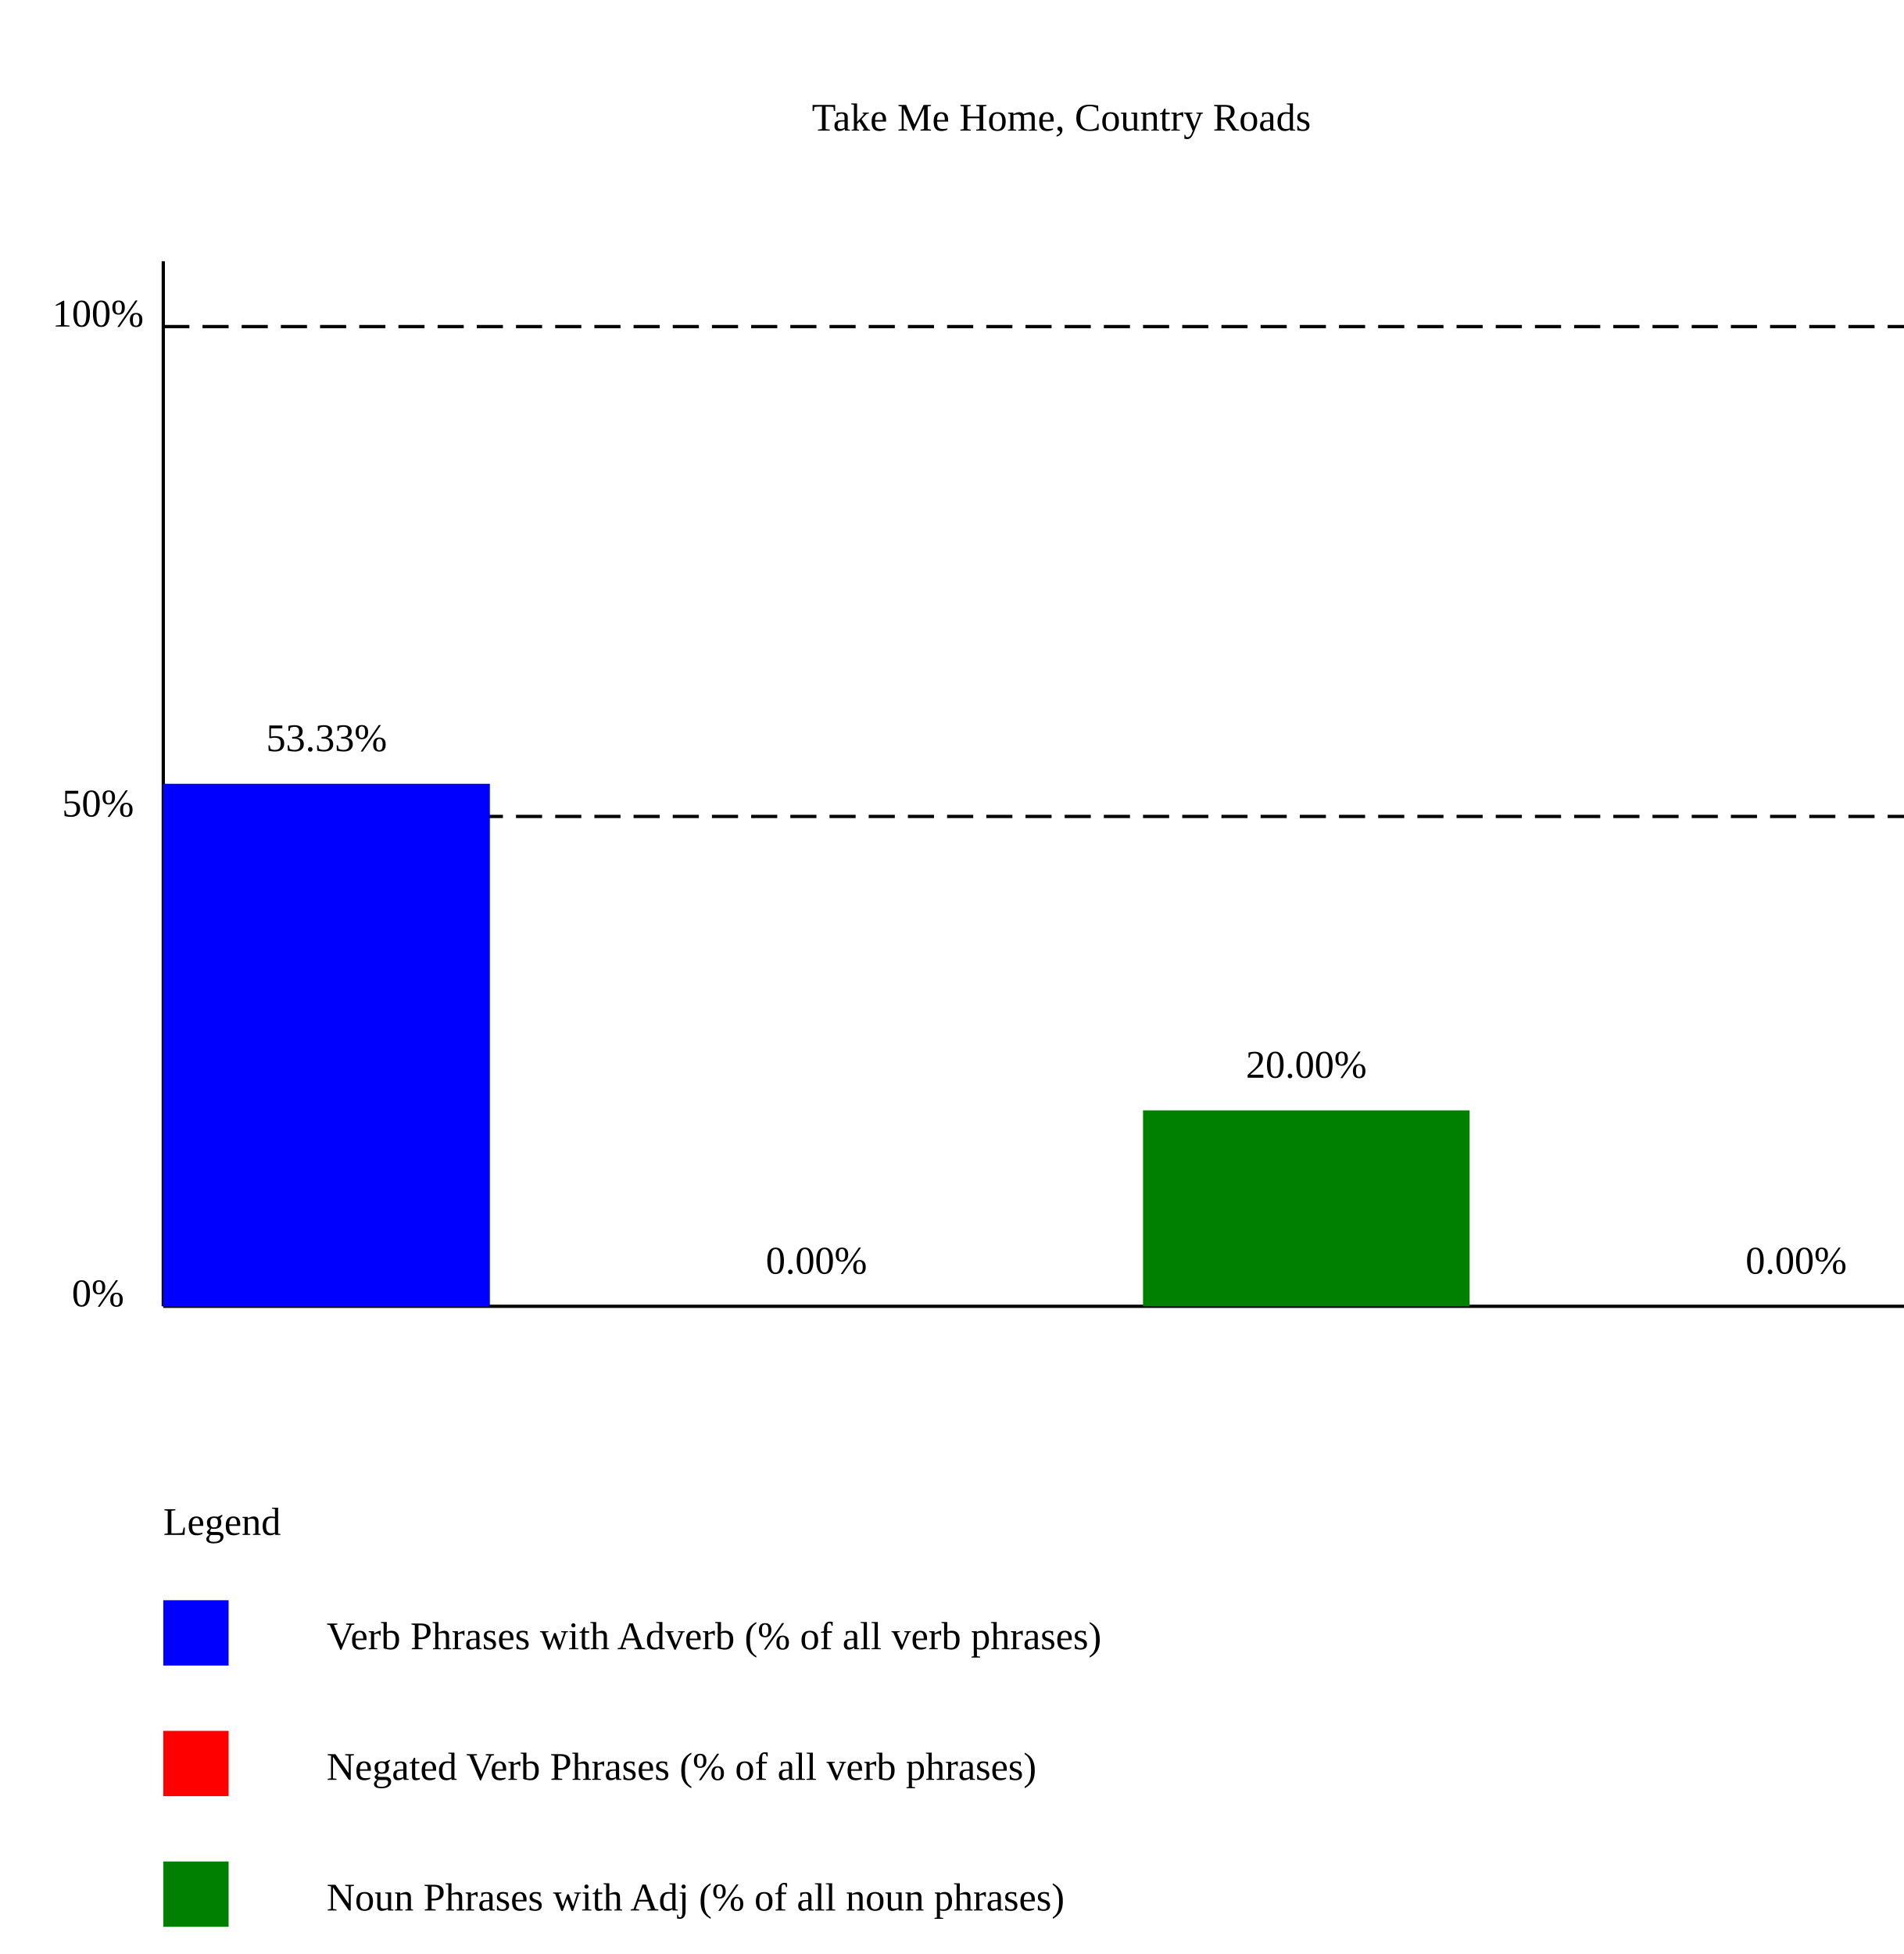
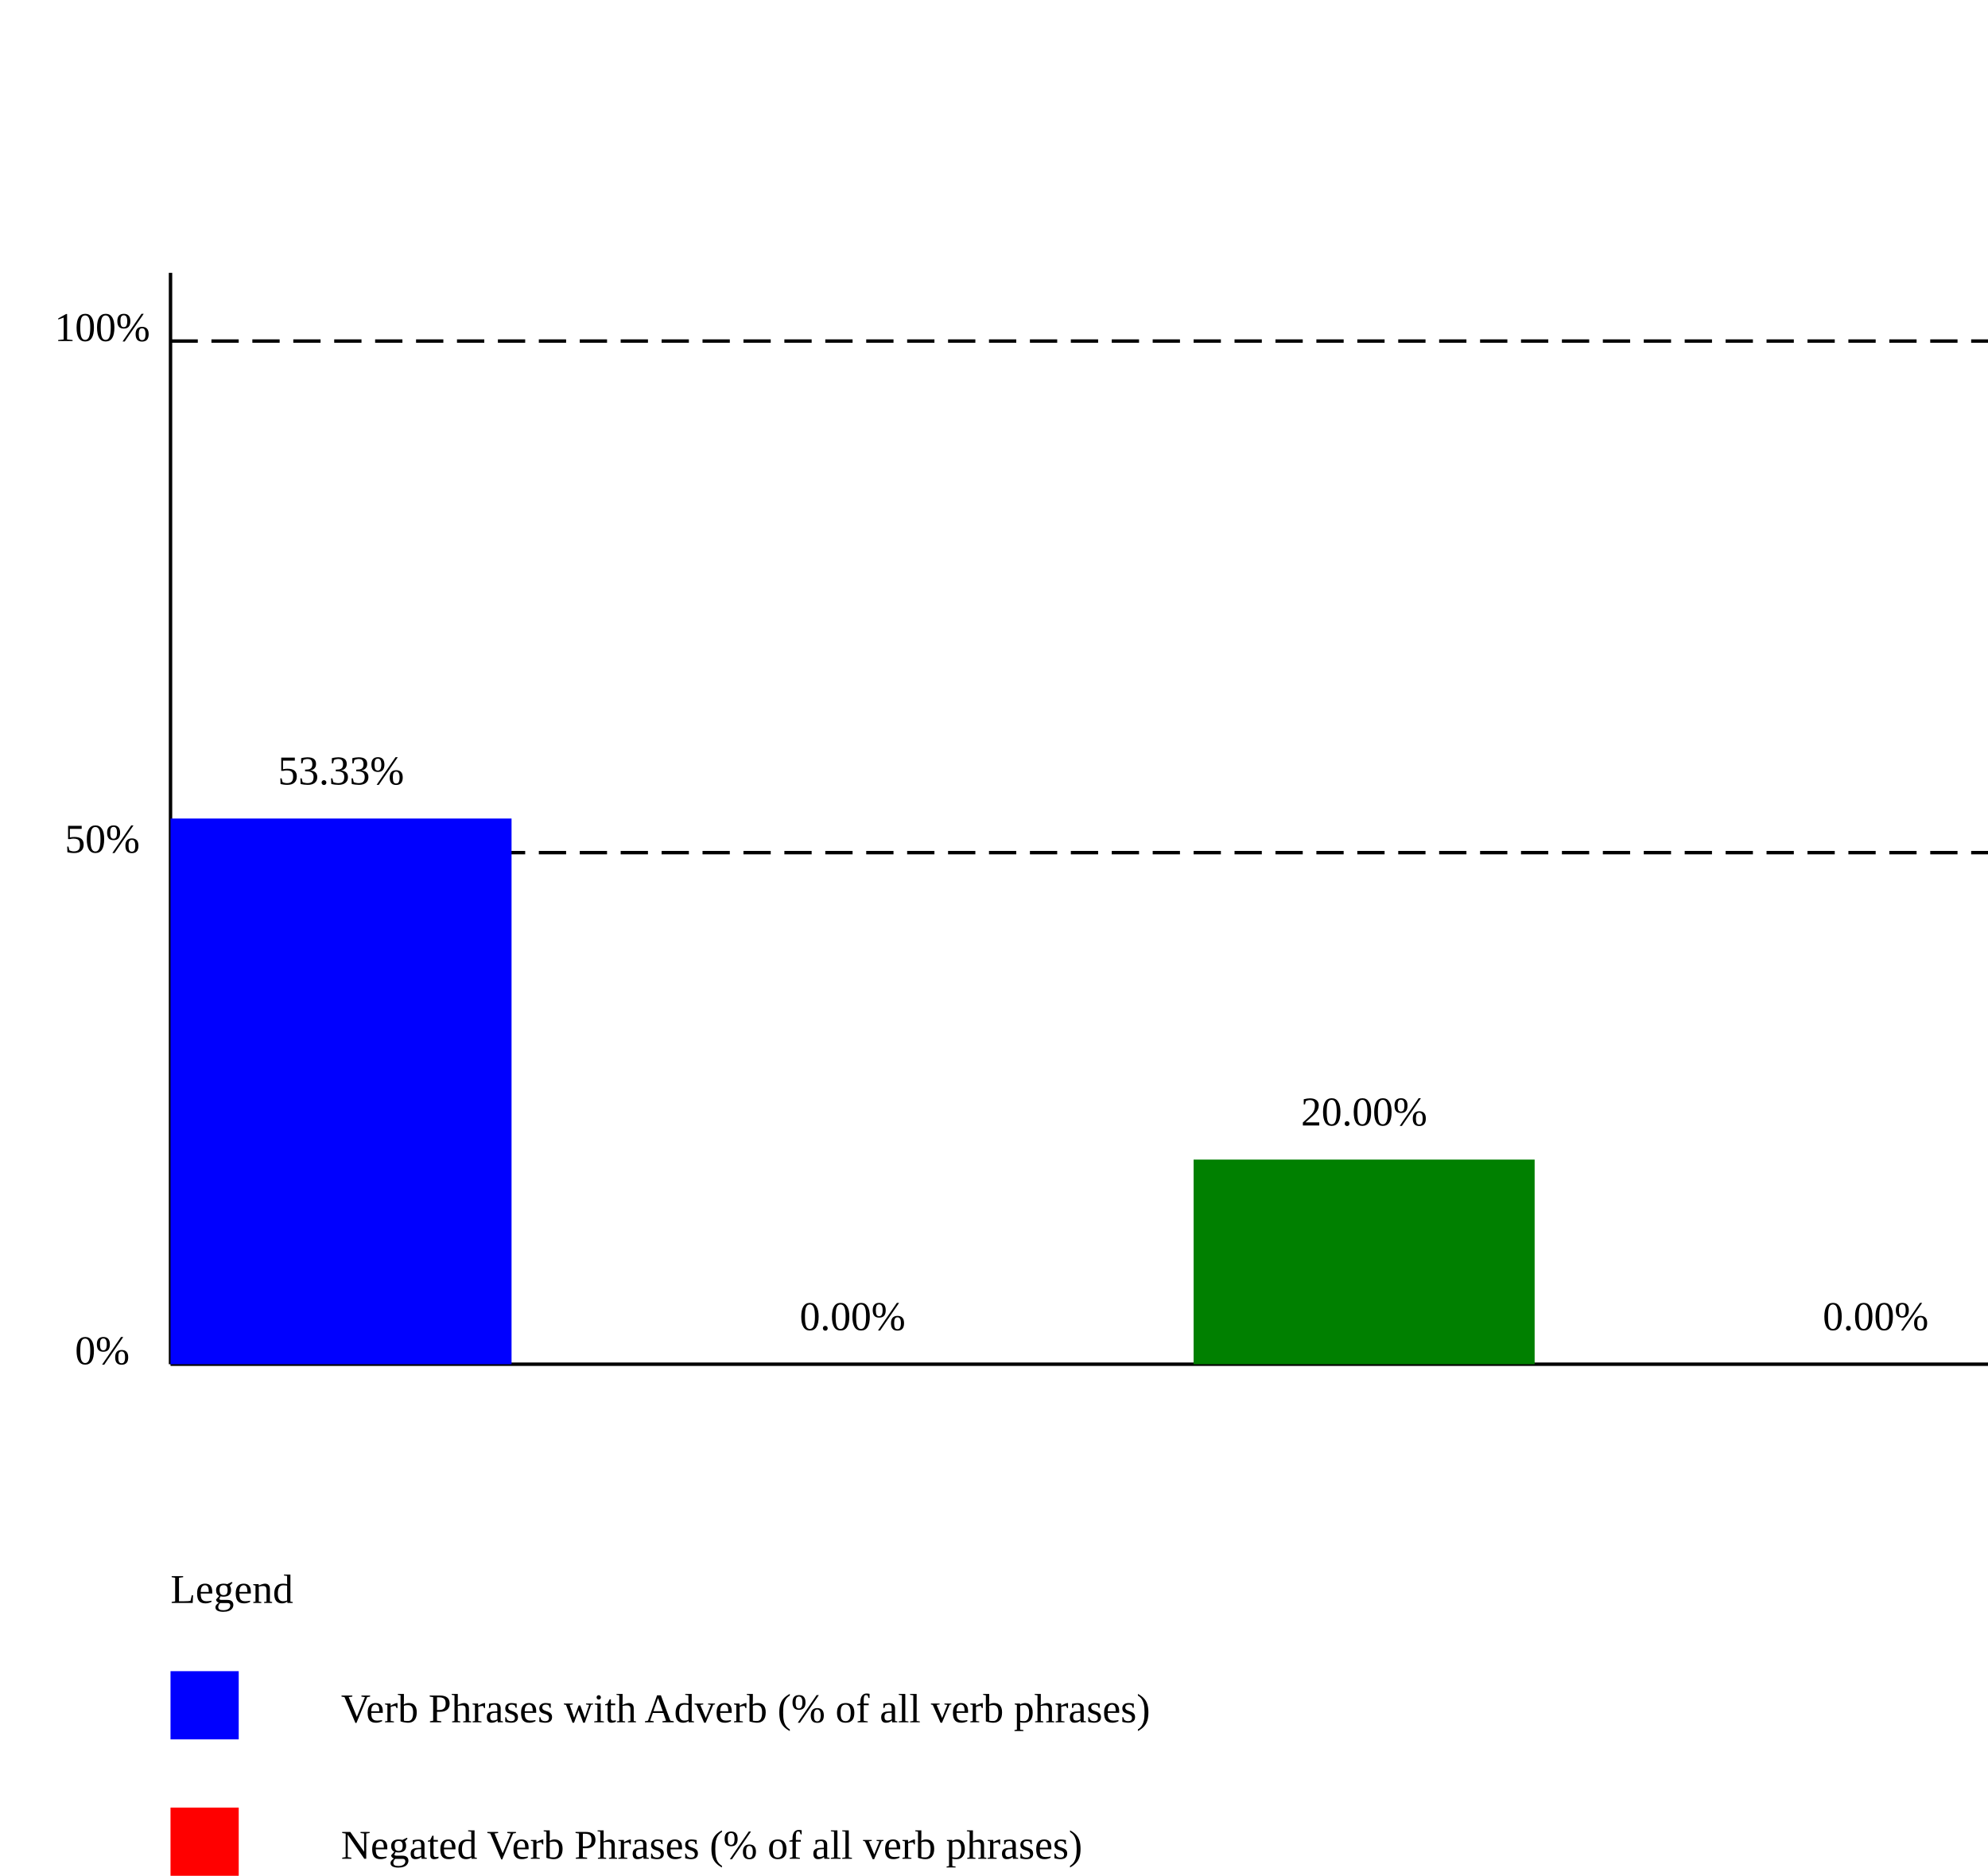
<svg xmlns="http://www.w3.org/2000/svg" width="100%" height="100%">
-   <text x="325" y="40" text-anchor="middle">Take Me Home, Country Roads</text>
  <line x1="50" y1="400" x2="600" y2="400" style="stroke:rgb(0,0,0);stroke-width:1" />
  <line x1="50" y1="400" x2="50" y2="80" style="stroke:rgb(0,0,0);stroke-width:1" />
  <text x="30" y="400" text-anchor="middle">0%</text>
  <text x="30" y="250" text-anchor="middle">50%</text>
  <text x="30" y="100" text-anchor="middle">100%</text>
  <line x1="50" y1="250" x2="600" y2="250" style="stroke:rgb(0,0,0);stroke-width:1" stroke-dasharray="8 4" />
  <line x1="50" y1="100" x2="600" y2="100" style="stroke:rgb(0,0,0);stroke-width:1" stroke-dasharray="8 4" />
  <rect x="50" y="240" width="100" height="160" style="fill:blue" />
  <rect x="200" y="400" width="100" height="0" style="fill:red" />
  <rect x="350" y="340" width="100" height="60" style="fill:green" />
  <rect x="500" y="400" width="100" height="0" style="fill:black" />
  <text x="100" y="230" text-anchor="middle">53.33%</text>
  <text x="250" y="390" text-anchor="middle">0.00%</text>
  <text x="400" y="330" text-anchor="middle">20.00%</text>
  <text x="550" y="390" text-anchor="middle">0.00%</text>
  <text x="50" y="470" text-anchor="left">Legend</text>
  <rect x="50" y="490" width="20" height="20" style="fill:blue" />
  <text x="100" y="505" text-anchor="left">Verb Phrases with Adverb (% of all verb phrases)</text>
  <rect x="50" y="530" width="20" height="20" style="fill:red" />
  <text x="100" y="545" text-anchor="left">Negated Verb Phrases (% of all verb phrases)</text>
  <rect x="50" y="570" width="20" height="20" style="fill:green" />
  <text x="100" y="585" text-anchor="left">Noun Phrases with Adj (% of all noun phrases)</text>
  <rect x="50" y="610" width="20" height="20" style="fill:black" />
  <text x="100" y="625" text-anchor="left">Negated Noun Phrases (% of all noun phrases)</text>
</svg>
